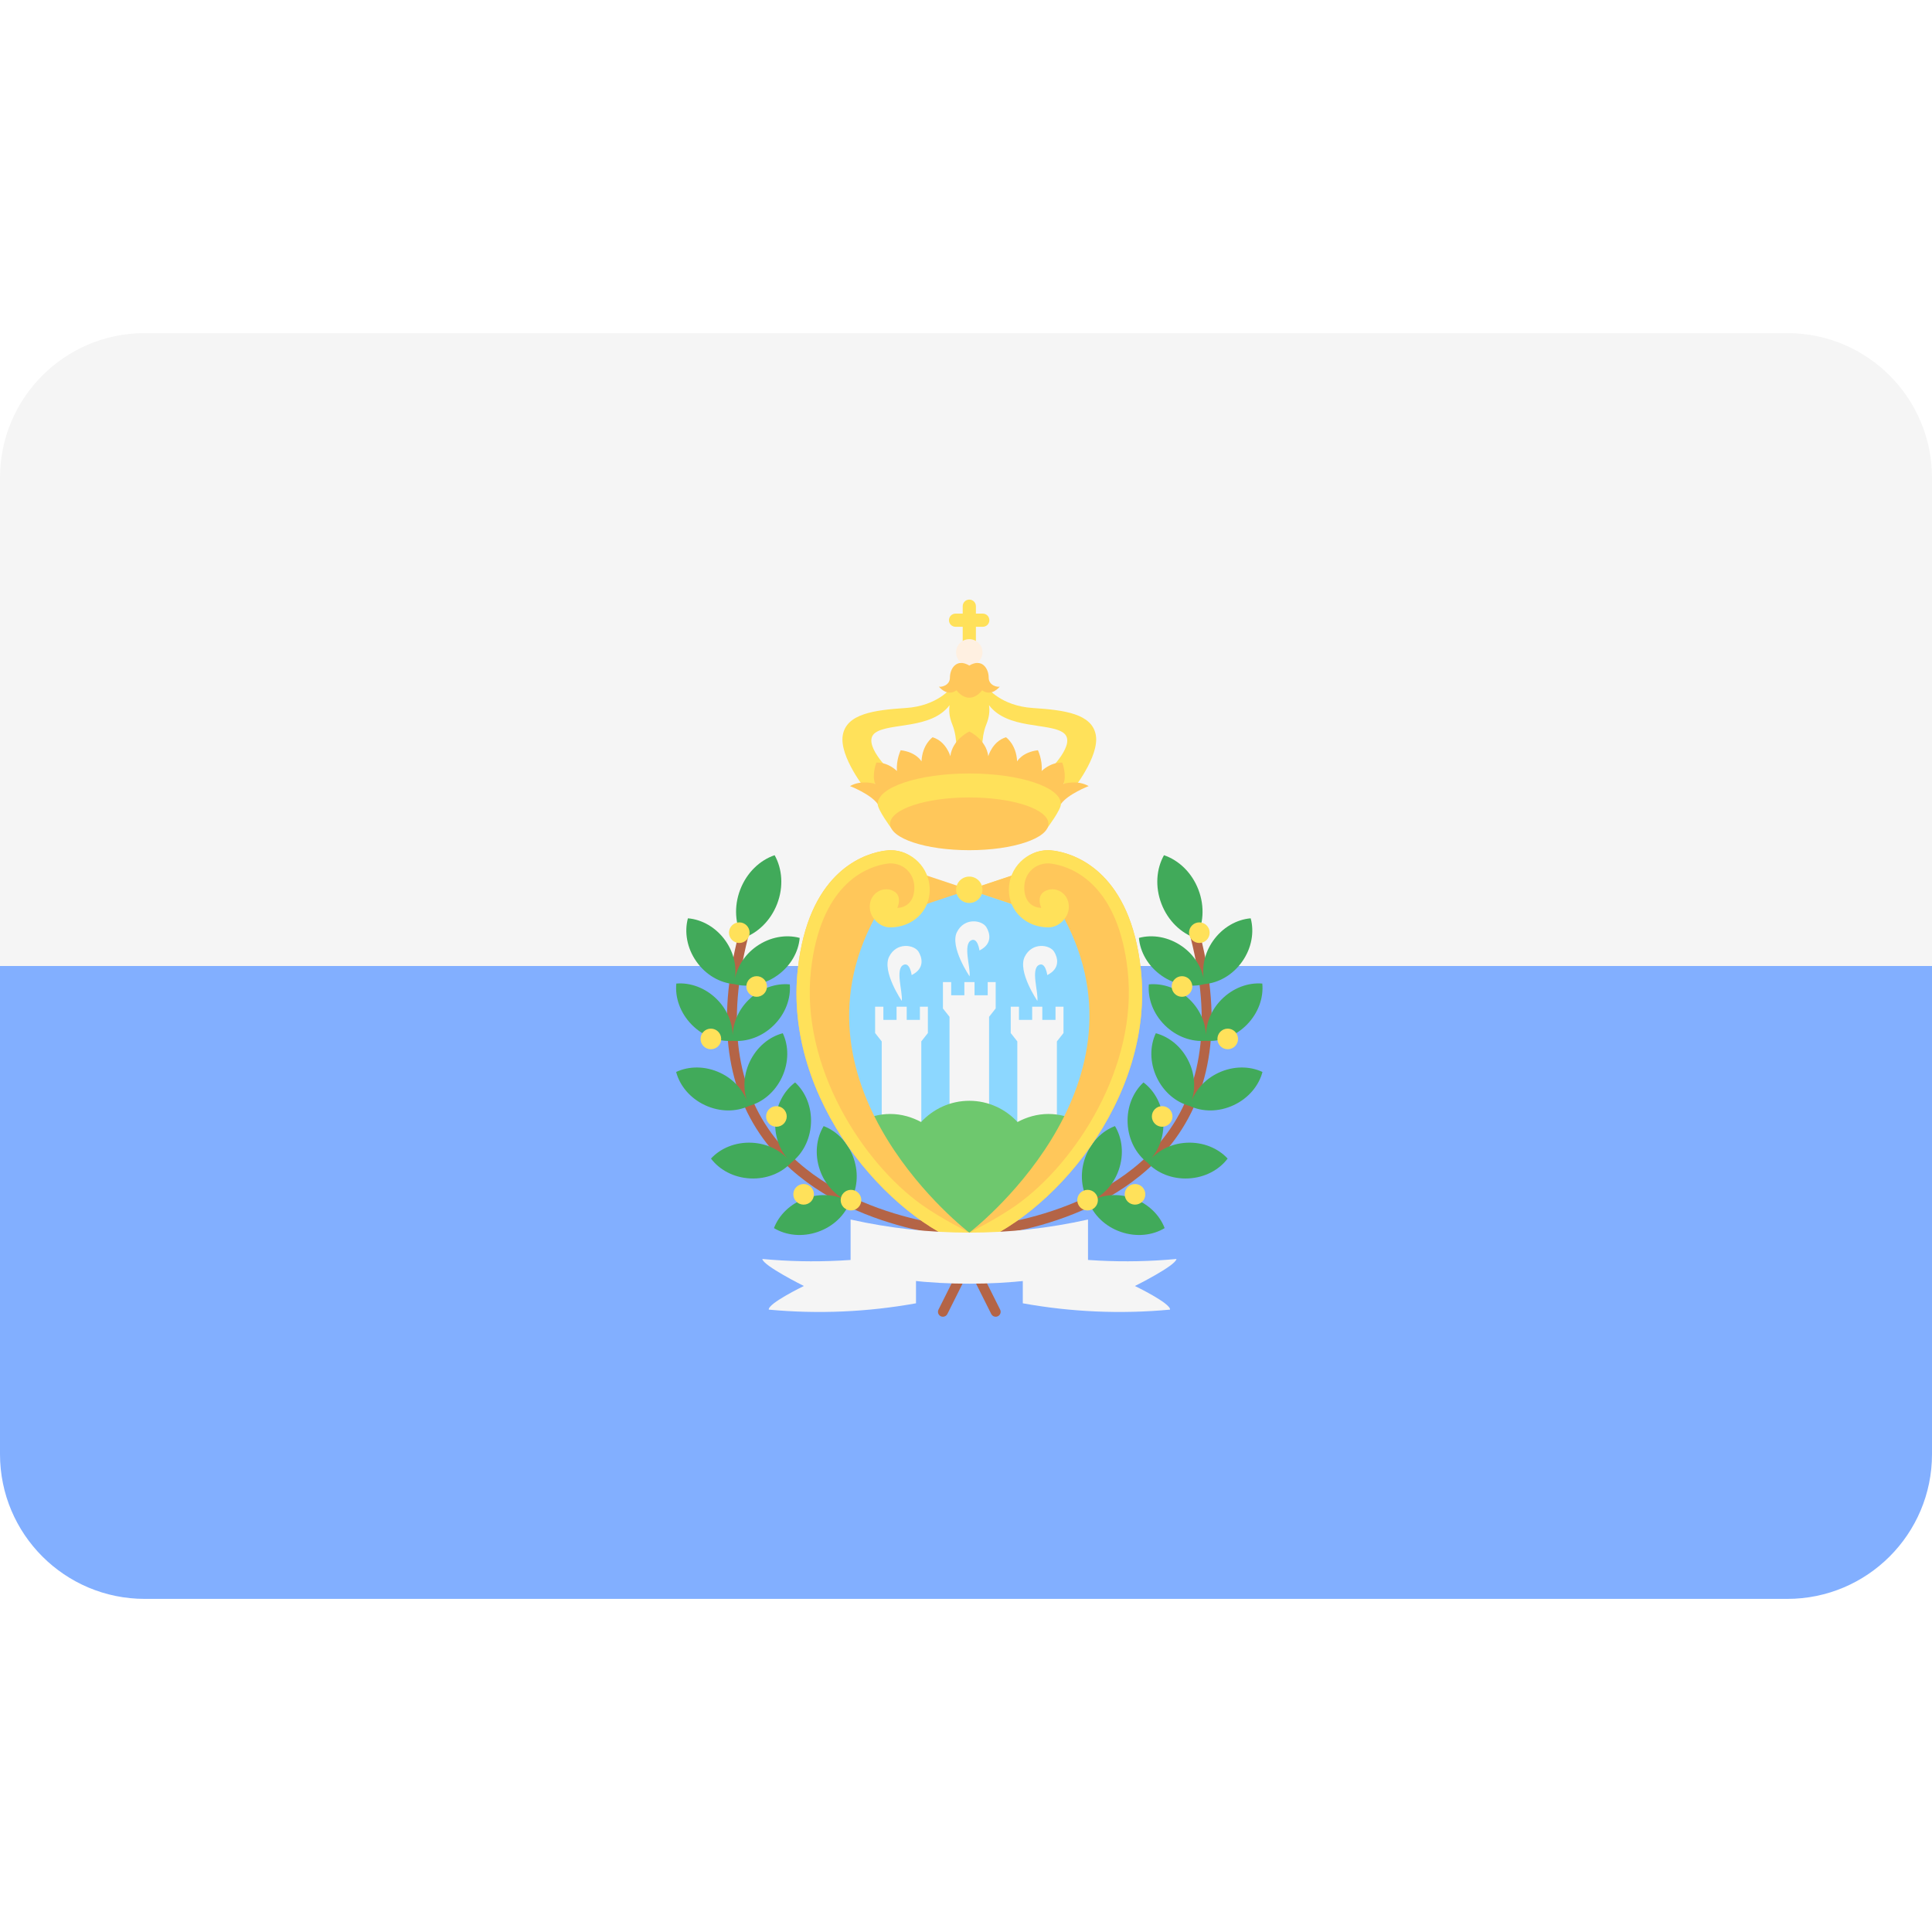
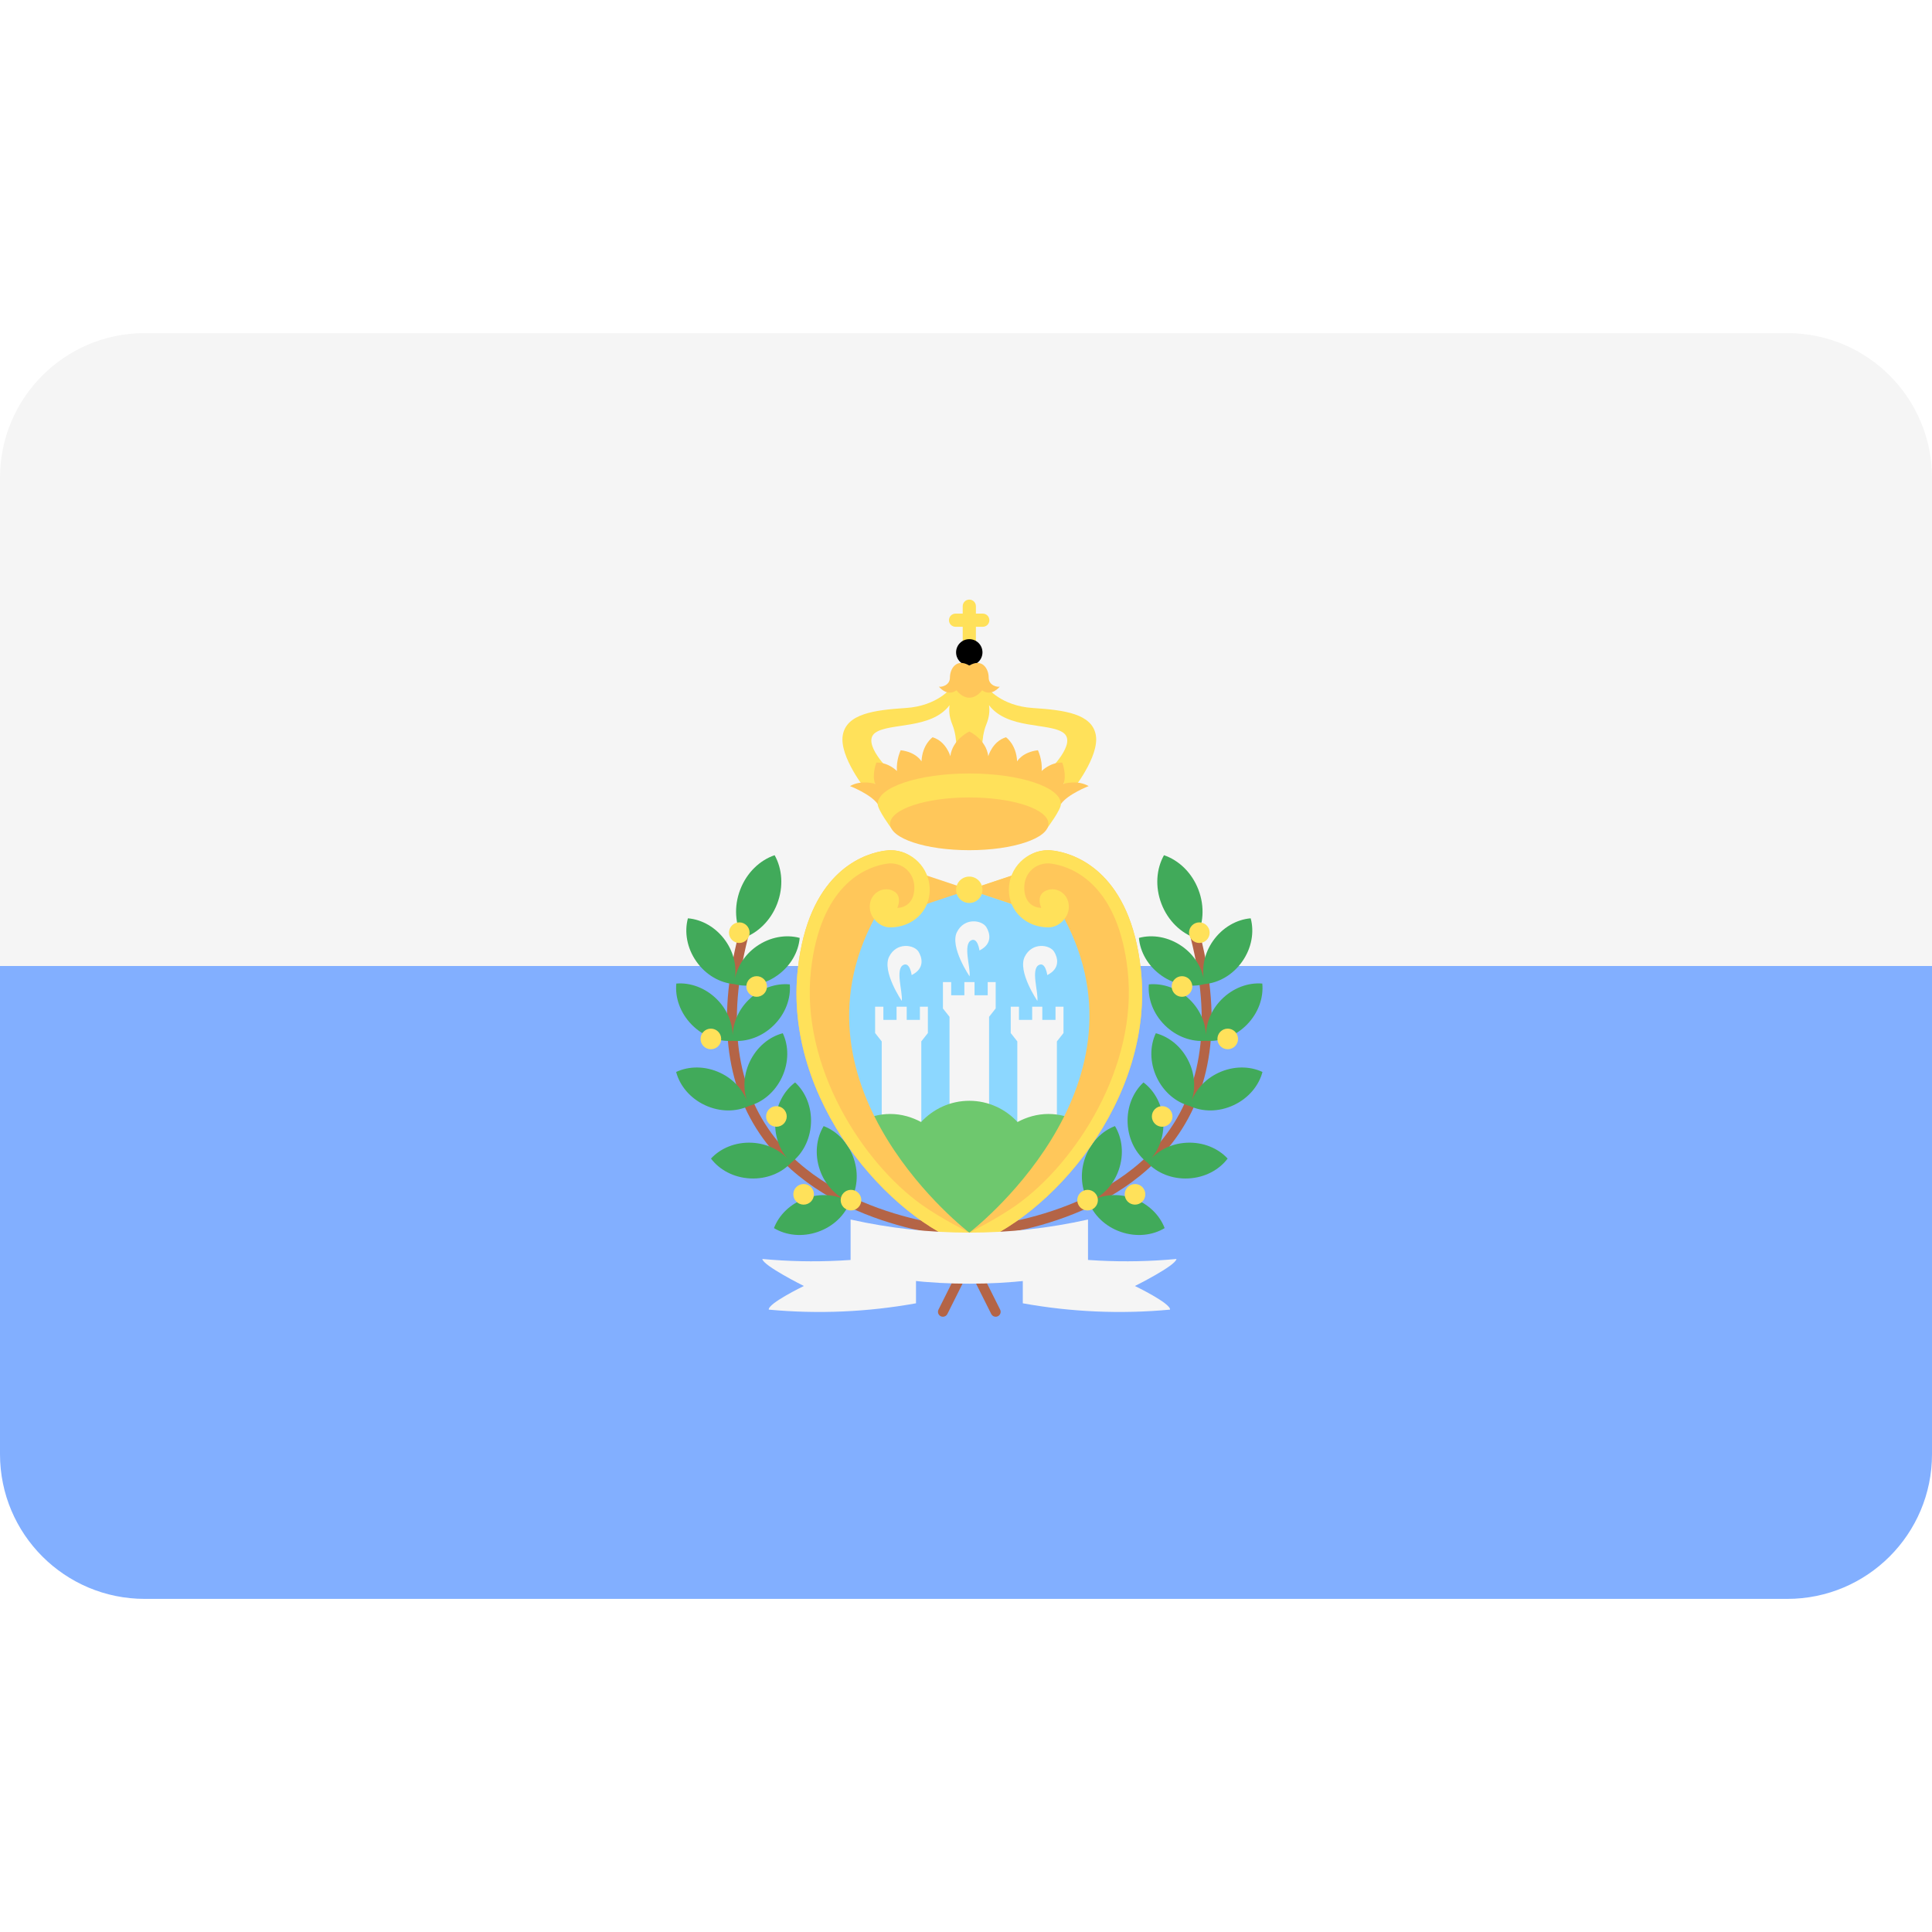
<svg xmlns="http://www.w3.org/2000/svg" viewBox="0 0 512 512" style="enable-background:new 0 0 512 512" xml:space="preserve">
  <path style="fill:#f5f5f5" d="M473.885 88.279H38.115C17.045 88.403 0 105.517 0 126.617v129.385h512V126.617c0-21.1-17.045-38.214-38.115-38.338z" />
  <path style="fill:#82afff" d="M0 385.376c0 21.177 17.167 38.345 38.345 38.345h435.31c21.177 0 38.345-17.167 38.345-38.345V256.003H0v129.373z" />
  <path style="fill:#b46446" d="M256.82 327.983c-1.495-.065-36.791-1.87-54.505-26.14-10.324-14.142-12.384-32.952-6.123-55.907l2.529.69c-6.038 22.143-4.12 40.195 5.704 53.662 16.958 23.249 52.154 25.06 52.51 25.075l-.115 2.62z" />
  <path style="fill:#41aa5a" d="M196.167 235.758c-1.74 4.533-1.343 9.28.672 12.878 3.906-1.325 7.377-4.587 9.118-9.12 1.74-4.533 1.343-9.28-.672-12.878-3.907 1.327-7.378 4.587-9.118 9.12zm22.108 62.668c-1.932 3.187-2.439 7.46-1.007 11.608 1.336 3.876 4.094 6.735 7.29 8.178-3.105-1.628-7.054-2.035-10.93-.698-4.148 1.43-7.2 4.463-8.52 7.948 3.187 1.931 7.459 2.439 11.608 1.007 4.148-1.43 7.2-4.463 8.52-7.948l-.004-.002c1.916-3.183 2.418-7.439.992-11.573-1.431-4.148-4.463-7.2-7.949-8.52zm-7.558-11.568c-2.98 2.237-5.044 6.013-5.263 10.395-.205 4.095 1.288 7.776 3.715 10.306-2.275-2.668-5.788-4.519-9.88-4.724-4.382-.22-8.345 1.457-10.869 4.199 2.237 2.98 6.013 5.044 10.394 5.263s8.345-1.457 10.869-4.199l-.002-.002c2.963-2.241 5.015-6.003 5.235-10.37.219-4.381-1.457-8.344-4.199-10.868zm-3.269-13.042c-3.604.947-6.941 3.665-8.797 7.639-1.736 3.715-1.742 7.687-.449 10.946-1.1-3.329-3.654-6.369-7.368-8.104-3.976-1.857-8.278-1.801-11.649-.214.947 3.604 3.665 6.941 7.639 8.797 3.976 1.857 8.278 1.801 11.649.214 0 0-.001-.003-.002-.004 3.591-.956 6.911-3.665 8.761-7.626 1.859-3.973 1.804-8.276.216-11.648zm1.854-12.941c-3.709-.369-7.783 1.017-10.908 4.096-2.921 2.878-4.312 6.599-4.235 10.104.129-3.503-1.206-7.243-4.083-10.163-3.08-3.126-7.132-4.572-10.845-4.259-.369 3.709 1.016 7.782 4.096 10.908 3.08 3.126 7.132 4.572 10.845 4.259v-.006c3.699.355 7.755-1.026 10.87-4.095 3.127-3.078 4.573-7.131 4.26-10.844z" />
  <path style="fill:#41aa5a" d="M211.924 248.557c-3.596-.978-7.843-.285-11.435 2.234-3.357 2.355-5.344 5.794-5.848 9.265.707-3.434.009-7.342-2.344-10.698-2.519-3.592-6.276-5.689-9.991-5.995-.978 3.596-.285 7.843 2.234 11.435 2.519 3.592 6.276 5.689 9.991 5.995v-.003c3.588.961 7.818.269 11.398-2.242 3.592-2.52 5.689-6.278 5.995-9.991z" />
  <circle style="fill:#ffe15a" cx="212.97" cy="316.51" r="2.731" />
  <circle style="fill:#ffe15a" cx="225.52" cy="318.05" r="2.731" />
  <circle style="fill:#ffe15a" cx="205.76" cy="295.87" r="2.731" />
  <circle style="fill:#ffe15a" cx="188.39" cy="275.33" r="2.731" />
  <circle style="fill:#ffe15a" cx="200.52" cy="261.43" r="2.731" />
  <circle style="fill:#ffe15a" cx="195.92" cy="247.17" r="2.731" />
  <path style="fill:#b46446" d="m256.932 327.983-.115-2.622c.355-.013 35.552-1.826 52.51-25.075 9.824-13.465 11.742-31.519 5.704-53.662l2.529-.69c6.26 22.955 4.2 41.766-6.123 55.907-17.713 24.272-53.009 26.077-54.505 26.142z" />
  <path style="fill:#41aa5a" d="M317.586 235.758c1.74 4.533 1.343 9.28-.672 12.878-3.906-1.325-7.377-4.587-9.118-9.12-1.74-4.533-1.343-9.28.672-12.878 3.906 1.327 7.377 4.587 9.118 9.12zm-22.11 62.668c1.932 3.187 2.439 7.46 1.007 11.608-1.336 3.876-4.094 6.735-7.29 8.178 3.105-1.628 7.054-2.035 10.93-.698 4.148 1.43 7.2 4.463 8.52 7.948-3.187 1.931-7.459 2.439-11.608 1.007-4.148-1.43-7.2-4.463-8.52-7.948.001-.001.003-.001.003-.001-1.913-3.185-2.415-7.441-.99-11.574 1.43-4.148 4.463-7.2 7.948-8.52zm7.56-11.568c2.98 2.237 5.044 6.013 5.263 10.395.205 4.095-1.288 7.776-3.715 10.306 2.275-2.668 5.788-4.519 9.88-4.724 4.382-.22 8.345 1.457 10.869 4.199-2.237 2.98-6.013 5.044-10.395 5.263s-8.345-1.457-10.869-4.199l.002-.002c-2.963-2.241-5.016-6.003-5.235-10.37-.219-4.381 1.458-8.344 4.2-10.868zm3.268-13.042c3.604.947 6.941 3.665 8.797 7.639 1.736 3.715 1.742 7.687.449 10.946 1.1-3.329 3.654-6.369 7.368-8.104 3.976-1.857 8.278-1.801 11.649-.214-.947 3.604-3.665 6.941-7.639 8.797-3.976 1.857-8.278 1.801-11.649.214 0 0 .001-.003.002-.004-3.591-.956-6.911-3.665-8.761-7.626-1.86-3.973-1.804-8.276-.216-11.648zm-1.854-12.941c3.709-.369 7.783 1.017 10.908 4.096 2.921 2.878 4.312 6.599 4.235 10.104-.129-3.503 1.206-7.243 4.083-10.163 3.08-3.126 7.132-4.572 10.845-4.259.369 3.709-1.016 7.782-4.096 10.908-3.08 3.126-7.132 4.572-10.845 4.259v-.006c-3.699.355-7.755-1.026-10.87-4.095-3.127-3.078-4.573-7.131-4.26-10.844z" />
  <path style="fill:#41aa5a" d="M301.828 248.557c3.596-.978 7.843-.285 11.435 2.234 3.357 2.355 5.344 5.794 5.848 9.265-.707-3.434-.009-7.342 2.344-10.698 2.519-3.592 6.276-5.689 9.991-5.995.978 3.596.285 7.843-2.234 11.435-2.519 3.592-6.276 5.689-9.991 5.995v-.003c-3.588.961-7.818.269-11.398-2.242-3.592-2.52-5.689-6.278-5.995-9.991z" />
  <circle style="fill:#ffe15a" cx="300.79" cy="316.51" r="2.731" />
  <circle style="fill:#ffe15a" cx="288.22" cy="318.05" r="2.731" />
  <circle style="fill:#ffe15a" cx="307.99" cy="295.87" r="2.731" />
  <circle style="fill:#ffe15a" cx="325.36" cy="275.33" r="2.731" />
  <circle style="fill:#ffe15a" cx="313.24" cy="261.43" r="2.731" />
  <circle style="fill:#ffe15a" cx="317.84" cy="247.17" r="2.731" />
  <path style="fill:#8cd7ff" d="M272.247 236.246h-31.325c-9.751 0-17.655 7.904-17.655 17.655v27.595c0 9.752 7.904 17.655 17.655 17.655h31.325c9.75 0 17.655-7.903 17.655-17.655v-27.595c0-9.751-7.904-17.655-17.655-17.655z" />
  <path style="fill:#f5f5f5" d="M261.753 260.263v3.494h-3.494v-3.494h-2.692v3.494h-3.495v-3.494h-2.186v6.99l1.748 2.213v25.749h10.485v-25.749l1.747-2.213v-6.99zm-4.367-11.069c1.729-.838 2.185 2.695 2.185 2.695 3.641-1.821 2.691-4.776 1.821-6.189-1.165-1.894-5.825-2.622-7.791 1.311s3.35 11.724 3.35 11.724c.289-2.405-1.823-8.449.435-9.541zm22.336 17.586v3.495h-3.496v-3.495h-2.691v3.495h-3.496v-3.495h-2.186v6.99l1.748 2.213v25.749h10.486v-25.749l1.747-2.213v-6.99zm-4.369-11.069c1.729-.838 2.185 2.695 2.185 2.695 3.641-1.821 2.691-4.776 1.821-6.189-1.165-1.894-5.825-2.622-7.791 1.311-1.966 3.933 3.35 11.724 3.35 11.724.29-2.404-1.821-8.448.435-9.541zm-31.567 11.069v3.495h-3.496v-3.495h-2.691v3.495h-3.495v-3.495h-2.187v6.99l1.748 2.213v25.749h10.486v-25.749l1.748-2.213v-6.99zm-4.369-11.069c1.729-.838 2.185 2.695 2.185 2.695 3.641-1.821 2.691-4.776 1.821-6.189-1.165-1.894-5.825-2.622-7.791 1.311-1.966 3.933 3.35 11.724 3.35 11.724.291-2.404-1.821-8.448.435-9.541z" />
  <path style="fill:#6ec86e" d="M285.554 297.079c-2.334-1.154-4.926-1.864-7.706-1.864-2.979 0-5.741.815-8.196 2.13-3.191-3.439-7.713-5.625-12.776-5.625s-9.583 2.186-12.776 5.625c-2.455-1.315-5.217-2.13-8.196-2.13-2.781 0-5.373.71-7.706 1.864 4.99 9.152 14.546 23.941 28.678 29.593 14.132-5.652 23.688-20.441 28.678-29.593z" />
  <path style="fill:#ffe15a" d="m256.718 179.949.158-.078s-.053.014-.158.078z" />
  <path style="fill:#ffe15a" d="m256.876 179.871.158.078c-.106-.064-.158-.078-.158-.078zm33.533 14.964c-.983-5.679-8.301-6.663-16.712-7.209-8.41-.546-12.015-5.352-12.015-5.352h-9.612s-3.605 4.806-12.015 5.352-15.729 1.529-16.712 7.209c-.983 5.679 6.226 14.636 6.226 14.636l6.335-5.133s-7.755-7.427-3.933-10.158c3.775-2.697 14.782-.829 19.684-7.303-.207 1.353-.135 3.023.704 5.081 1.602 3.933 1.02 8.884 1.02 8.884h6.992s-.583-4.952 1.02-8.884c.839-2.058.913-3.729.704-5.081 4.903 6.474 15.91 4.606 19.684 7.303 3.823 2.731-3.933 10.158-3.933 10.158l6.335 5.133c.002.001 7.211-8.956 6.228-14.636zm-29.965-32.222h-1.821v-1.966c0-.966-.782-1.748-1.748-1.748s-1.748.782-1.748 1.748v1.966h-1.894c-.966 0-1.748.782-1.748 1.748s.782 1.748 1.748 1.748h1.894v5.024c0 .966.782 1.748 1.748 1.748s1.748-.782 1.748-1.748v-5.024h1.821c.966 0 1.748-.782 1.748-1.748-.001-.966-.783-1.748-1.748-1.748z" />
-   <circle style="fill:#fff0e1" cx="256.87" cy="172.88" r="3.496" />
+   <circle style="fill:#f5f5f50e1" cx="256.87" cy="172.88" r="3.496" />
  <path style="fill:#ffc75a" d="M231.827 243.223c1.408.703 3.052 1.311 4.733 1.311 5.791 0 8.629-3.275 8.629-9.066s-3.494-10.158-9.284-10.158c0 0-.653.011-1.699.171-.225.036-.448.07-.668.12-5.567 1.062-19.325 6.191-22.1 31.166-3.879 34.912 24.467 66.41 45.439 73.4v-3.496c-.001.002-49.517-37.863-25.05-83.448z" />
  <path style="fill:#ffc75a" d="m235.904 228.804 20.972 6.992-20.972 6.99z" />
  <path style="fill:#ffe15a" d="m277.847 242.786-20.971-6.99 20.971-6.992zm-62.936 14.367c2.504-22.538 14.317-27.172 19.406-28.145.111-.025.225-.042.417-.073.64-.098 1.081-.125 1.219-.131 3.832.026 6.359 2.913 6.359 6.408 0 3.854-2.258 5.315-4.514 5.388 0 0 1.821-3.787-1.894-4.806-2.506-.689-5.679 1.311-5.388 4.951.205 2.559 2.634 5.024 5.388 5.024 5.791 0 10.486-4.185 10.486-9.976s-4.695-10.486-10.486-10.486c0 0-.653.011-1.699.171-.225.036-.448.07-.668.12-5.567 1.062-19.325 6.191-22.1 31.166-3.879 34.912 24.467 66.41 45.439 73.4v-3.496s-7.427-3.714-12.505-7.321c-15.689-11.142-32.292-36.703-29.46-62.194z" />
  <path style="fill:#ffc75a" d="M281.926 243.223c-1.408.703-3.052 1.311-4.733 1.311-5.791 0-8.629-3.275-8.629-9.066s3.494-10.158 9.284-10.158c0 0 .653.011 1.699.171.225.036.448.07.668.12 5.567 1.062 19.325 6.191 22.1 31.166 3.879 34.912-24.467 66.41-45.439 73.4v-3.496c0 .002 49.516-37.863 25.05-83.448z" />
  <path style="fill:#ffc75a" d="m277.847 228.804-20.971 6.992 20.971 6.99z" />
  <path style="fill:#ffe15a" d="M298.84 257.153c-2.504-22.538-14.317-27.172-19.406-28.145-.111-.025-.225-.042-.417-.073-.64-.098-1.081-.125-1.219-.131-3.832.026-6.359 2.913-6.359 6.408 0 3.854 2.258 5.315 4.514 5.388 0 0-1.821-3.787 1.894-4.806 2.506-.689 5.679 1.311 5.388 4.951-.205 2.559-2.634 5.024-5.388 5.024-5.791 0-10.486-4.185-10.486-9.976s4.695-10.486 10.486-10.486c0 0 .653.011 1.699.171.225.036.448.07.668.12 5.567 1.062 19.325 6.191 22.1 31.166 3.879 34.912-24.467 66.41-45.439 73.4v-3.496s7.427-3.714 12.505-7.321c15.69-11.142 32.293-36.703 29.46-62.194z" />
  <circle style="fill:#ffe15a" cx="256.87" cy="235.8" r="3.496" />
  <path style="fill:#ffc75a" d="M281.834 207.724c.928-2.403-.328-5.625-.328-5.625-3.222-.109-5.461 2.239-5.461 2.239.273-2.894-.983-5.516-.983-5.516-4.151.491-5.516 2.95-5.516 2.95-.218-4.533-2.95-6.39-2.95-6.39-3.605 1.092-4.696 5.024-4.696 5.024-.546-4.478-5.024-6.553-5.024-6.553s-4.478 2.076-5.024 6.553c0 0-1.092-3.933-4.696-5.024 0 0-2.731 1.857-2.95 6.39 0 0-1.365-2.457-5.516-2.95 0 0-1.256 2.622-.983 5.516 0 0-2.239-2.348-5.461-2.239 0 0-1.256 3.222-.328 5.625 0 0-3.659-1.146-6.663.6 0 0 5.506 2.13 7.341 4.751h48.561c1.834-2.622 7.341-4.751 7.341-4.751-3.004-1.746-6.664-.6-6.664-.6z" />
  <path style="fill:#ffe15a" d="M281.156 213.076c0 1.572-3.674 6.434-3.674 6.434s-11.914 1.658-20.606 1.658c-8.748 0-20.689-1.704-20.689-1.704s-3.592-4.835-3.592-6.39c0-4.47 10.871-8.094 24.28-8.094 13.41.001 24.281 3.626 24.281 8.096z" />
-   <g>
-     <ellipse style="fill:#ffc75a" cx="256.87" cy="218.32" rx="20.977" ry="6.99" />
-     <path style="fill:#ffc75a" d="M262.009 179.543c0-2.294-1.711-5.207-5.133-3.168-3.423-2.039-5.133.874-5.133 3.168s-2.622 2.622-2.95 2.403c0 0 2.185 2.84 4.696.983 0 0 1.347 1.966 3.386 1.966s3.387-1.966 3.387-1.966c2.513 1.857 4.696-.983 4.696-.983-.327.219-2.949-.109-2.949-2.403z" />
-   </g>
-   <g>
-     <path style="fill:#b46446" d="M249.884 348.954c-.196 0-.396-.044-.584-.14-.649-.321-.911-1.109-.587-1.758l6.99-13.981c.324-.642 1.111-.911 1.758-.584.649.321.911 1.109.587 1.758l-6.99 13.981c-.231.459-.693.724-1.174.724z" />
-     <path style="fill:#b46446" d="M263.869 348.954c-.481 0-.943-.266-1.174-.724l-6.99-13.981c-.324-.649-.062-1.437.587-1.758.646-.331 1.433-.062 1.758.584l6.99 13.981c.324.649.062 1.437-.587 1.758-.189.096-.388.14-.584.14z" />
-   </g>
-   <g>
-     <path style="fill:#f5f5f5" d="M288.333 336.722a144.193 144.193 0 0 1-62.915 0v-13.533c20.716 4.631 42.199 4.631 62.915 0v13.533z" />
-     <path style="fill:#f5f5f5" d="M242.749 331.626c-13.377 2.581-27.086 3.289-40.727 2.015.23 1.802 11.017 7.158 11.017 7.158s-9.518 4.6-9.306 6.266c13.058 1.22 26.183.638 39.016-1.677v-13.762zm28.305 0c13.377 2.581 27.086 3.289 40.727 2.015-.23 1.802-11.017 7.158-11.017 7.158s9.518 4.6 9.306 6.266c-13.058 1.22-26.183.638-39.016-1.677v-13.762z" />
-   </g>
+   <ellipse style="fill:#ffc75a" cx="256.87" cy="218.32" rx="20.977" ry="6.99" />
+   <path style="fill:#ffc75a" d="M262.009 179.543c0-2.294-1.711-5.207-5.133-3.168-3.423-2.039-5.133.874-5.133 3.168s-2.622 2.622-2.95 2.403c0 0 2.185 2.84 4.696.983 0 0 1.347 1.966 3.386 1.966s3.387-1.966 3.387-1.966c2.513 1.857 4.696-.983 4.696-.983-.327.219-2.949-.109-2.949-2.403z" />
+   <path style="fill:#b46446" d="M249.884 348.954c-.196 0-.396-.044-.584-.14-.649-.321-.911-1.109-.587-1.758l6.99-13.981c.324-.642 1.111-.911 1.758-.584.649.321.911 1.109.587 1.758l-6.99 13.981c-.231.459-.693.724-1.174.724z" />
+   <path style="fill:#b46446" d="M263.869 348.954c-.481 0-.943-.266-1.174-.724l-6.99-13.981c-.324-.649-.062-1.437.587-1.758.646-.331 1.433-.062 1.758.584l6.99 13.981c.324.649.062 1.437-.587 1.758-.189.096-.388.14-.584.14z" />
+   <path style="fill:#f5f5f5" d="M288.333 336.722a144.193 144.193 0 0 1-62.915 0v-13.533c20.716 4.631 42.199 4.631 62.915 0v13.533z" />
+   <path style="fill:#f5f5f5" d="M242.749 331.626c-13.377 2.581-27.086 3.289-40.727 2.015.23 1.802 11.017 7.158 11.017 7.158s-9.518 4.6-9.306 6.266c13.058 1.22 26.183.638 39.016-1.677v-13.762zm28.305 0c13.377 2.581 27.086 3.289 40.727 2.015-.23 1.802-11.017 7.158-11.017 7.158s9.518 4.6 9.306 6.266c-13.058 1.22-26.183.638-39.016-1.677v-13.762z" />
</svg>
